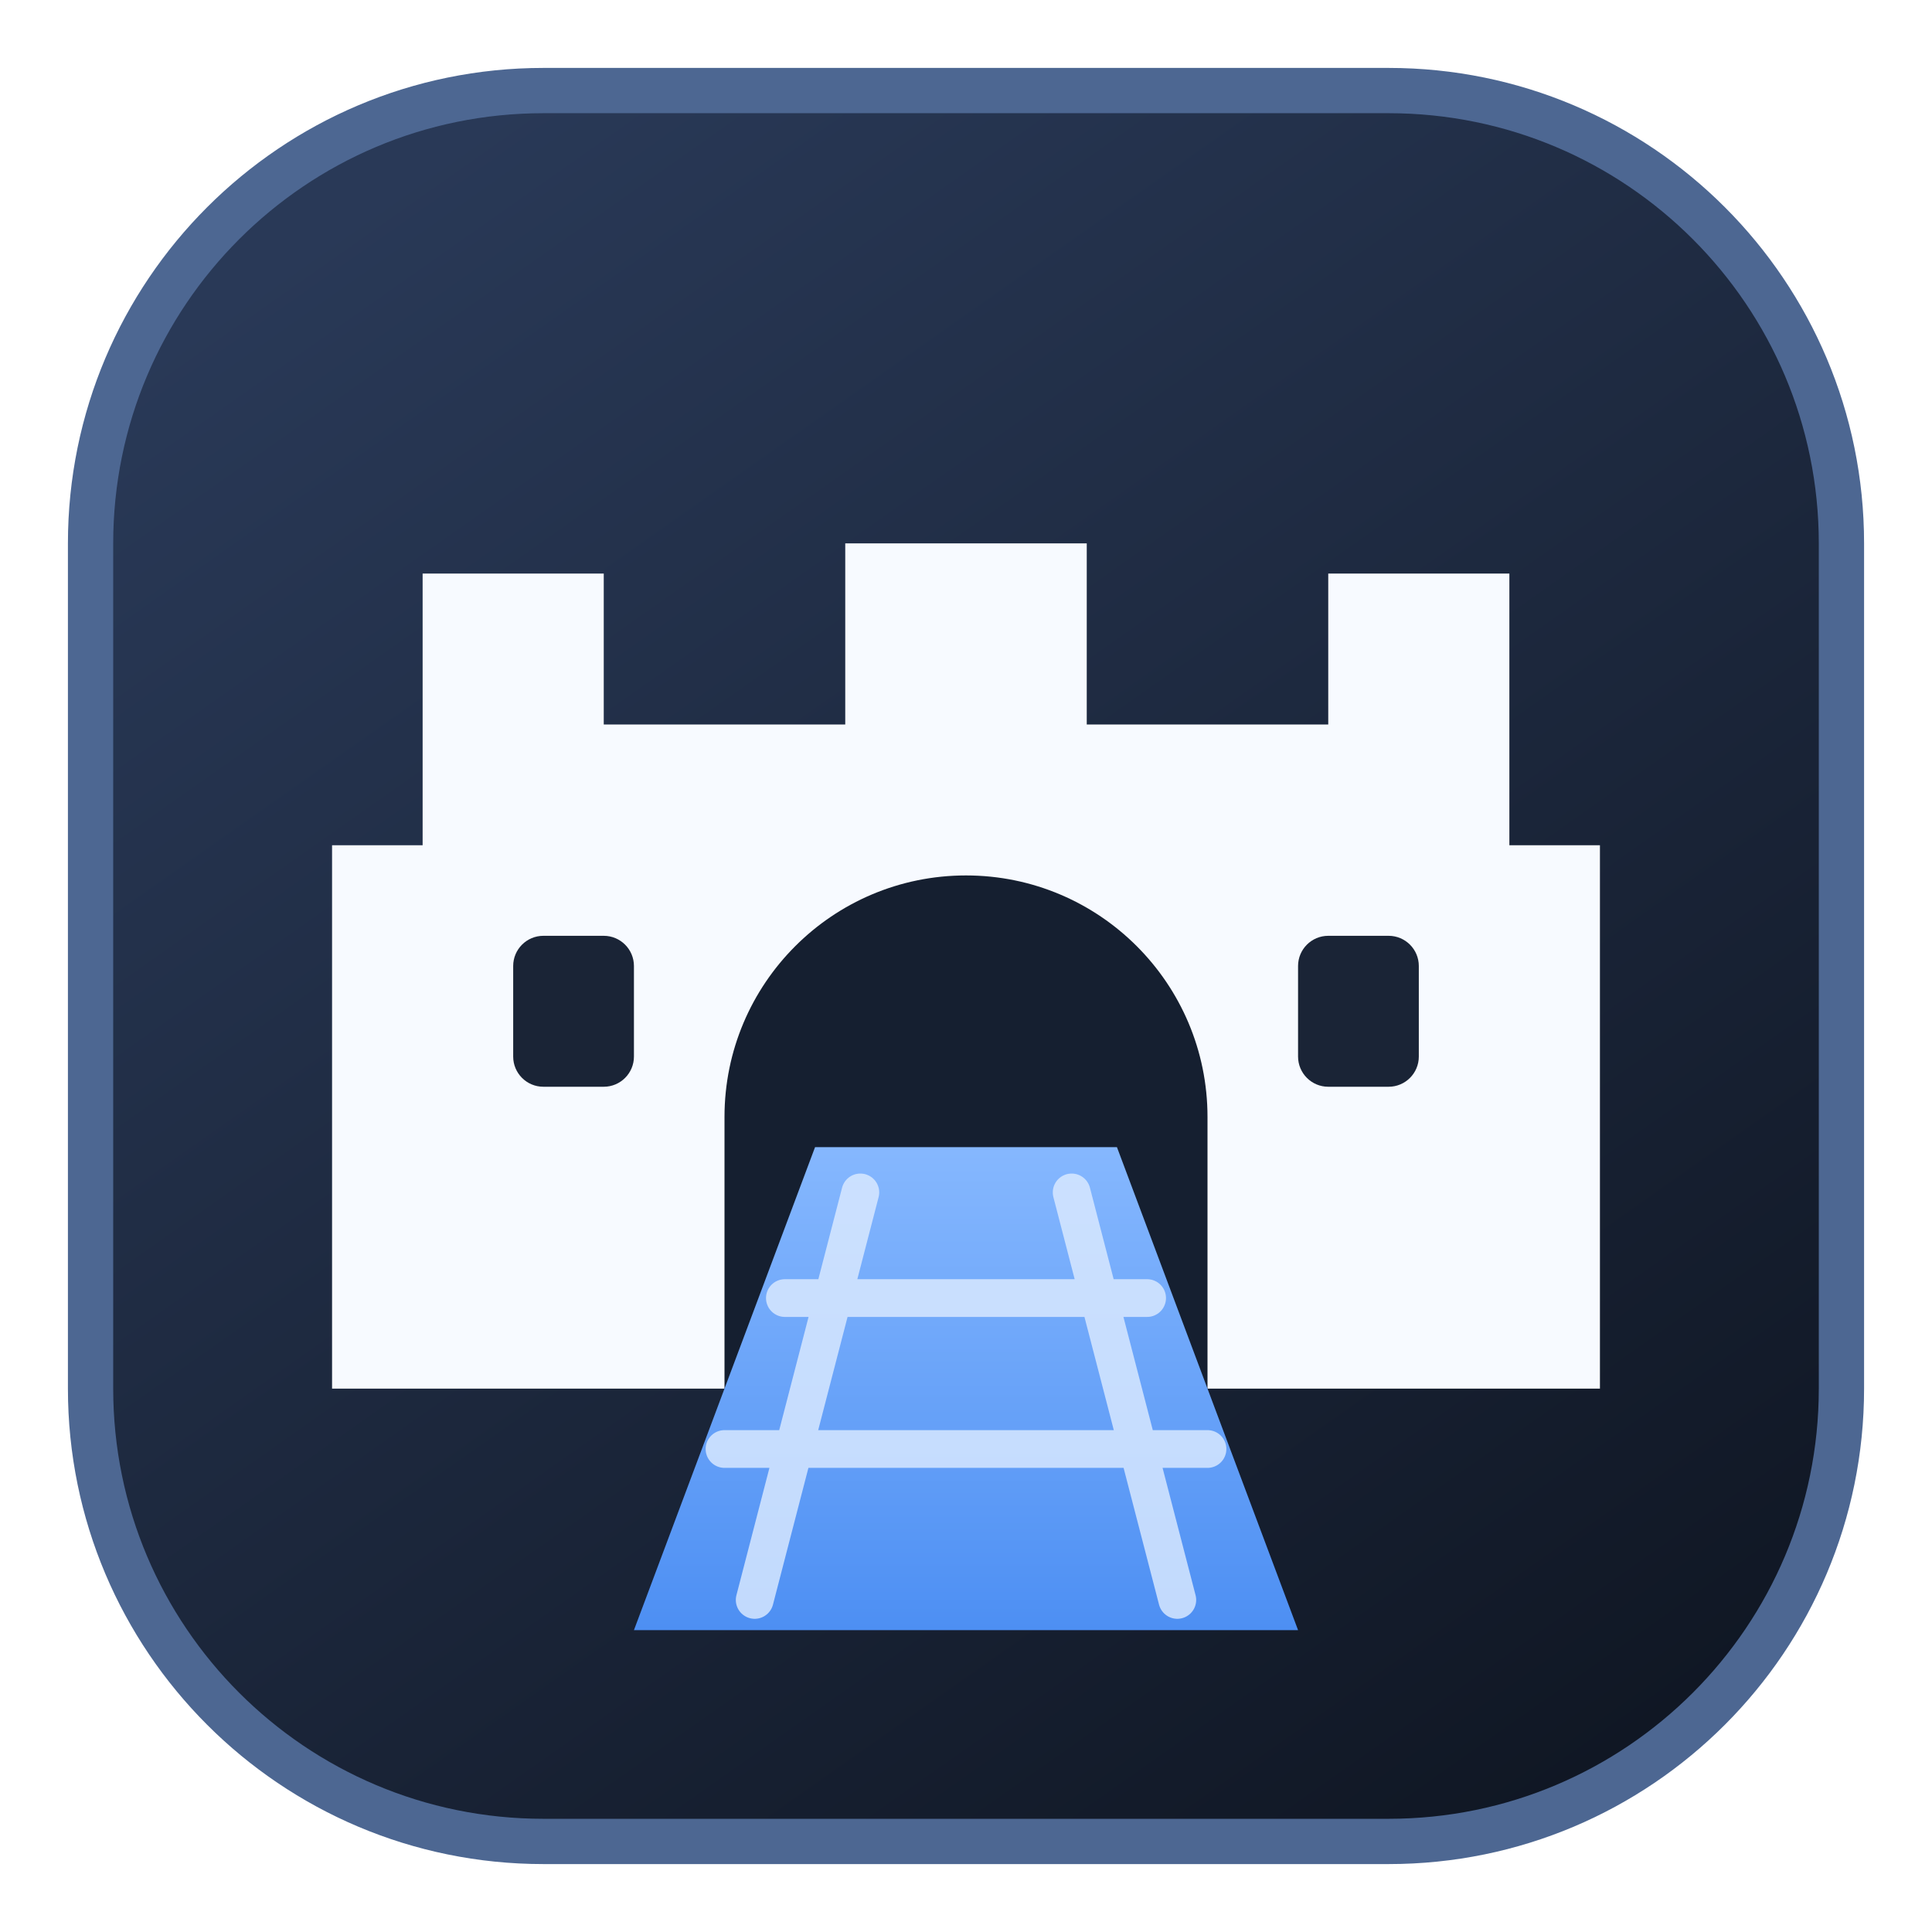
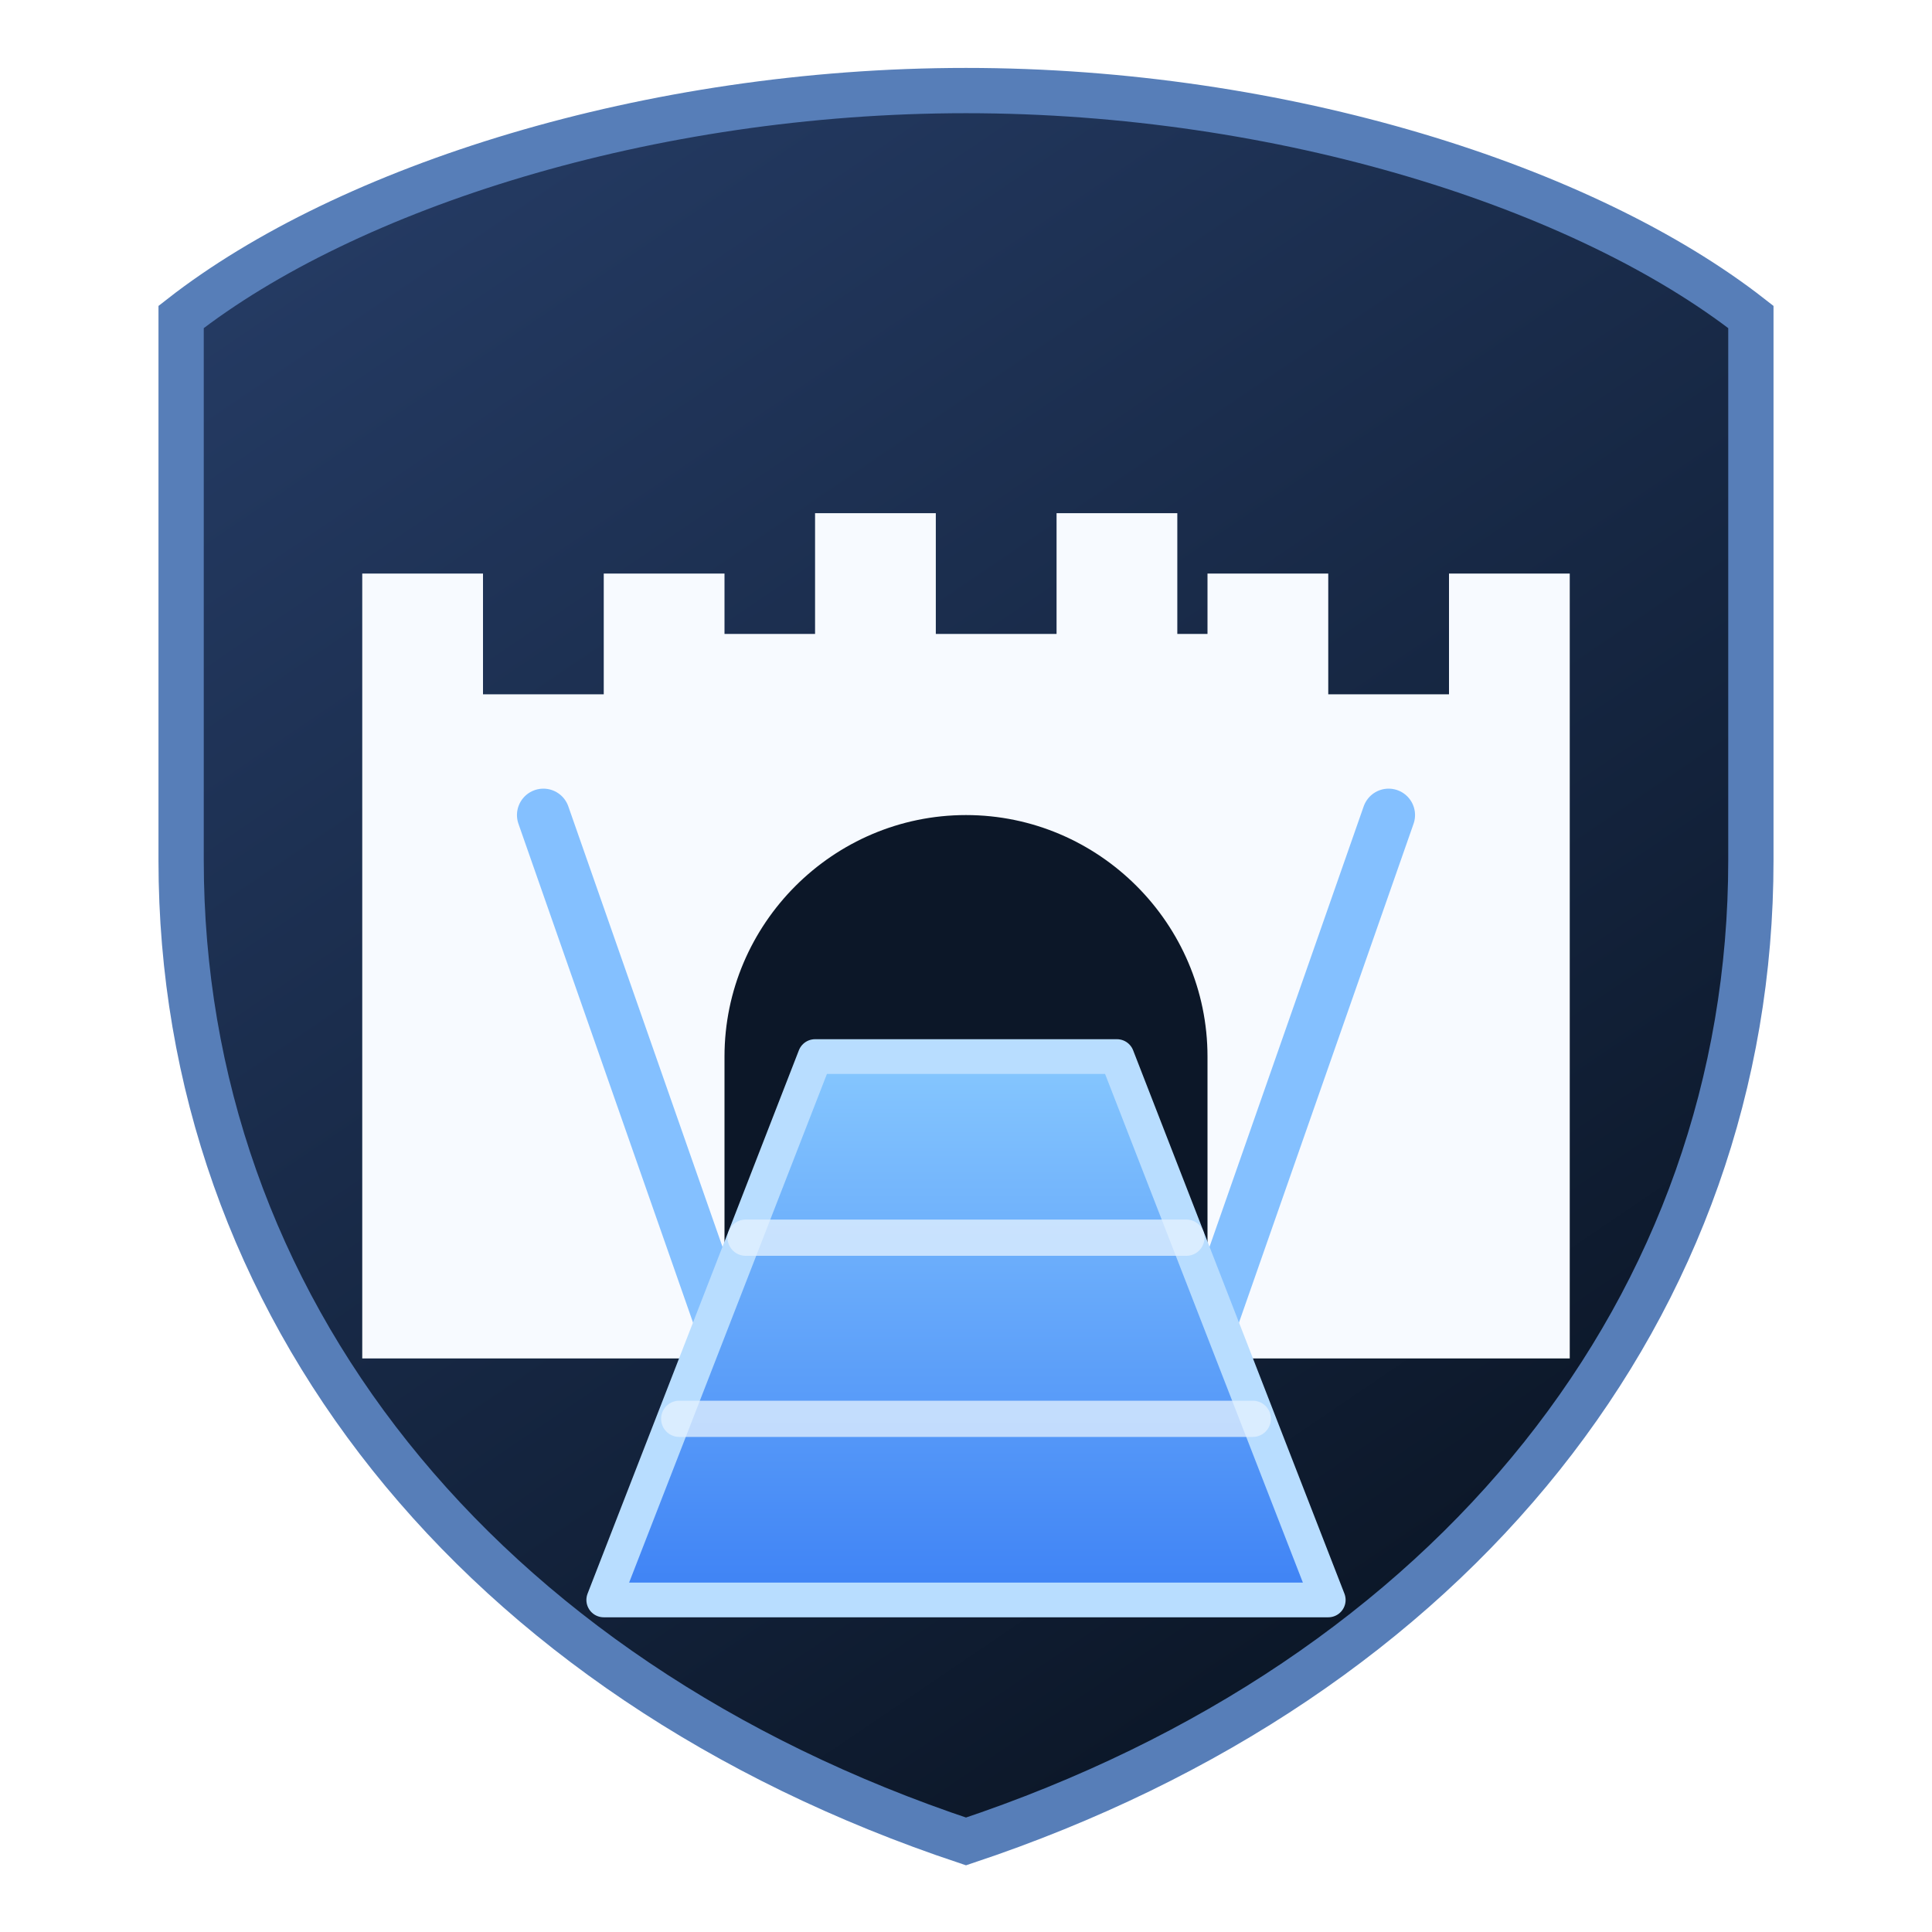
<svg xmlns="http://www.w3.org/2000/svg" width="512" height="512" viewBox="0 0 64 64" role="img" aria-labelledby="title description">
  <defs>
-     <linearGradient id="background" x1="13" y1="6" x2="51" y2="60" gradientUnits="userSpaceOnUse">
-       <stop offset="0" stop-color="#293957" />
-       <stop offset="1" stop-color="#101724" />
+     <linearGradient id="shield" x1="14" y1="6" x2="50" y2="59" gradientUnits="userSpaceOnUse">
+       <stop offset="0" stop-color="#243A62" />
+       <stop offset="0.58" stop-color="#14243E" />
+       <stop offset="1" stop-color="#091321" />
    </linearGradient>
-     <linearGradient id="bridge" x1="32" y1="37" x2="32" y2="54" gradientUnits="userSpaceOnUse">
-       <stop offset="0" stop-color="#89BAFF" />
-       <stop offset="1" stop-color="#4D8FF3" />
+     <linearGradient id="bridge" x1="32" y1="34" x2="32" y2="53" gradientUnits="userSpaceOnUse">
+       <stop offset="0" stop-color="#8ACBFF" />
+       <stop offset="1" stop-color="#3E82F5" />
    </linearGradient>
  </defs>
-   <rect x="3" y="3" width="58" height="58" rx="15" fill="url(#background)" stroke="#4D6792" stroke-width="1.5" />
-   <path fill="#F7FAFF" d="M11 46V28h3v-9h6v5h8v-6h8v6h8v-5h6v9h3v18H11Z" />
-   <rect x="17" y="31" width="4" height="5" rx="1" fill="#1A2436" />
-   <rect x="43" y="31" width="4" height="5" rx="1" fill="#1A2436" />
-   <path fill="#151F30" d="M24 47V37a8 8 0 0 1 16 0v10H24Z" />
-   <path fill="url(#bridge)" d="m27 38 10 0 6 16H21l6-16Z" />
-   <path fill="none" stroke="#DCEAFF" stroke-linecap="round" stroke-width="1.25" opacity=".82" d="M26 43h12M24 48h16M28.5 39.5 25 53M35.5 39.5 39 53" />
+   <path fill="url(#shield)" stroke="#577EB8" stroke-width="1.5" d="M32 3C42.5 3 52.5 6.2 58 10.5v18C58 43.2 48.2 55.6 32 61 15.8 55.6 6 43.2 6 28.5v-18C11.5 6.2 21.5 3 32 3Z" />
+   <path fill="#F7FAFF" d="M12 45V19h4v4h4v-4h4v26H12Zm11 0V21h4v-4h4v4h4v-4h4v4h2v24H23Zm17 0V19h4v4h4v-4h4v26H40Z" />
+   <path fill="#0C1728" d="M24 46V35c0-4.4 3.6-8 8-8s8 3.6 8 8v11H24Z" />
+   <path fill="none" stroke="#75B9FF" stroke-width="1.75" stroke-linecap="round" opacity=".88" d="m18 27 7 20m21-20-7 20" />
+   <path fill="url(#bridge)" stroke="#B8DDFF" stroke-width="1.15" stroke-linejoin="round" d="m27 35h10l7 18H20l7-18Z" />
+   <path fill="none" stroke="#E5F2FF" stroke-width="1.2" stroke-linecap="round" opacity=".76" d="M24.7 41h14.6M22.5 47h19" />
</svg>
